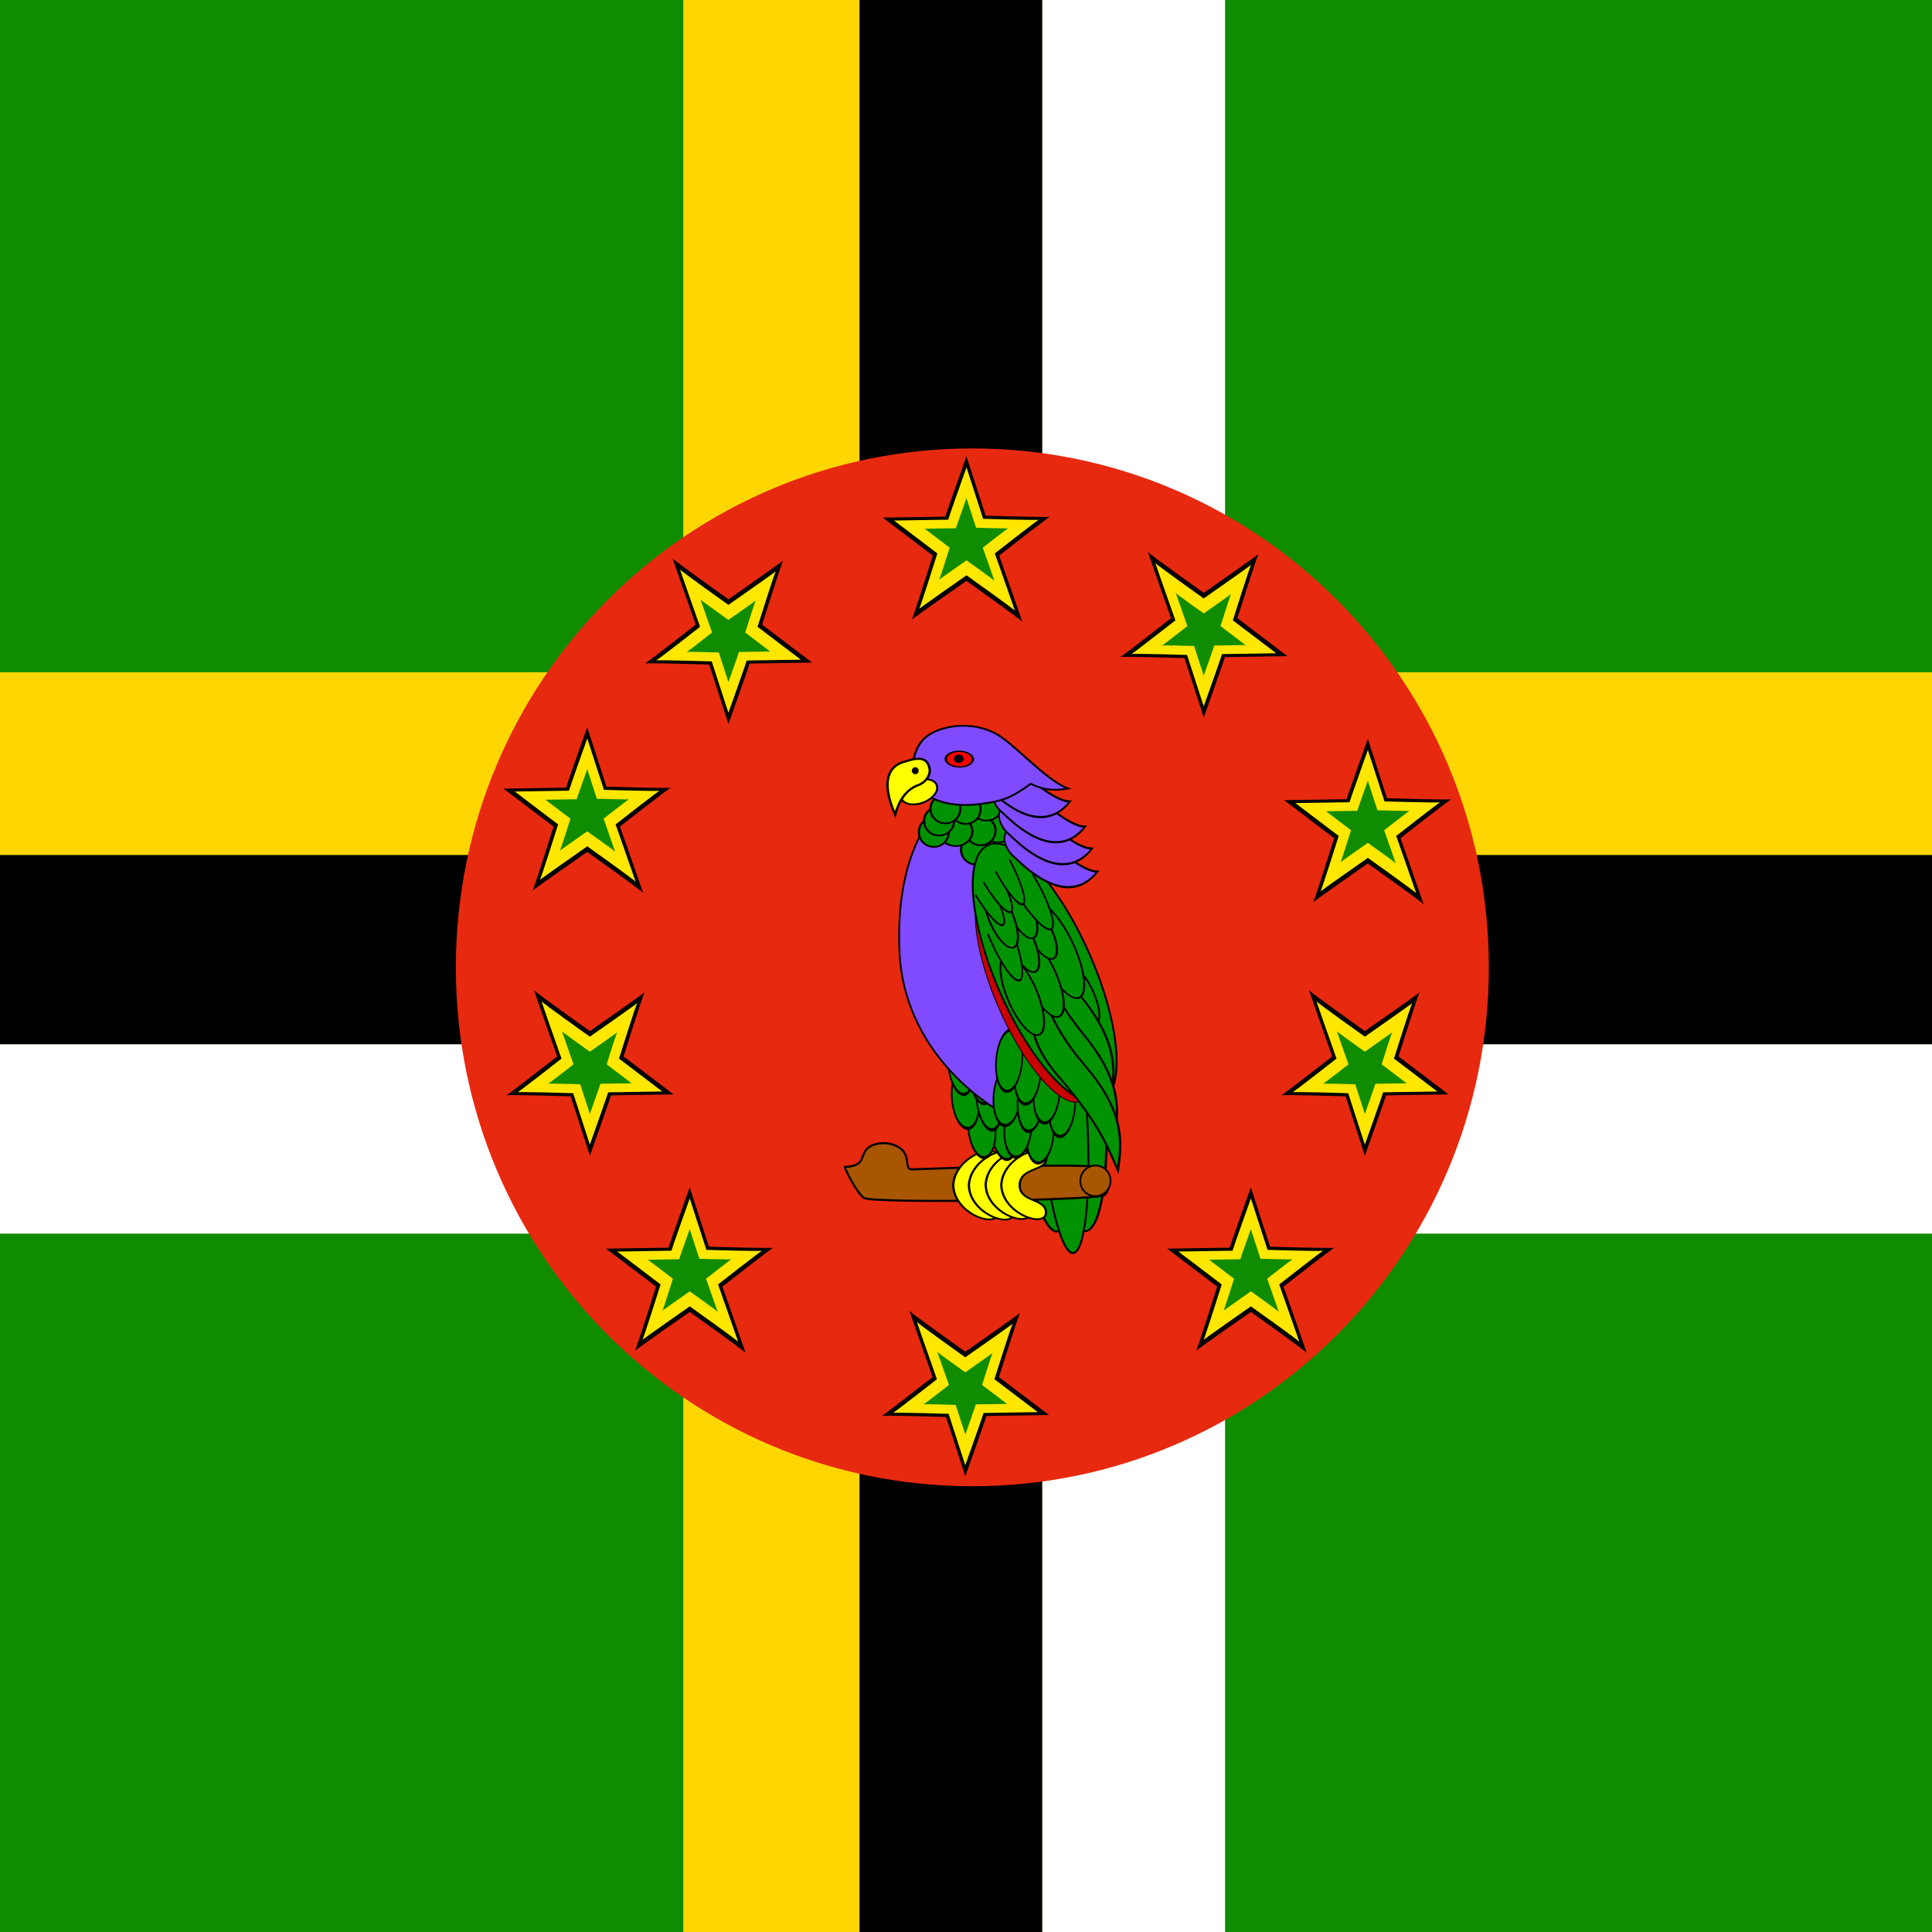
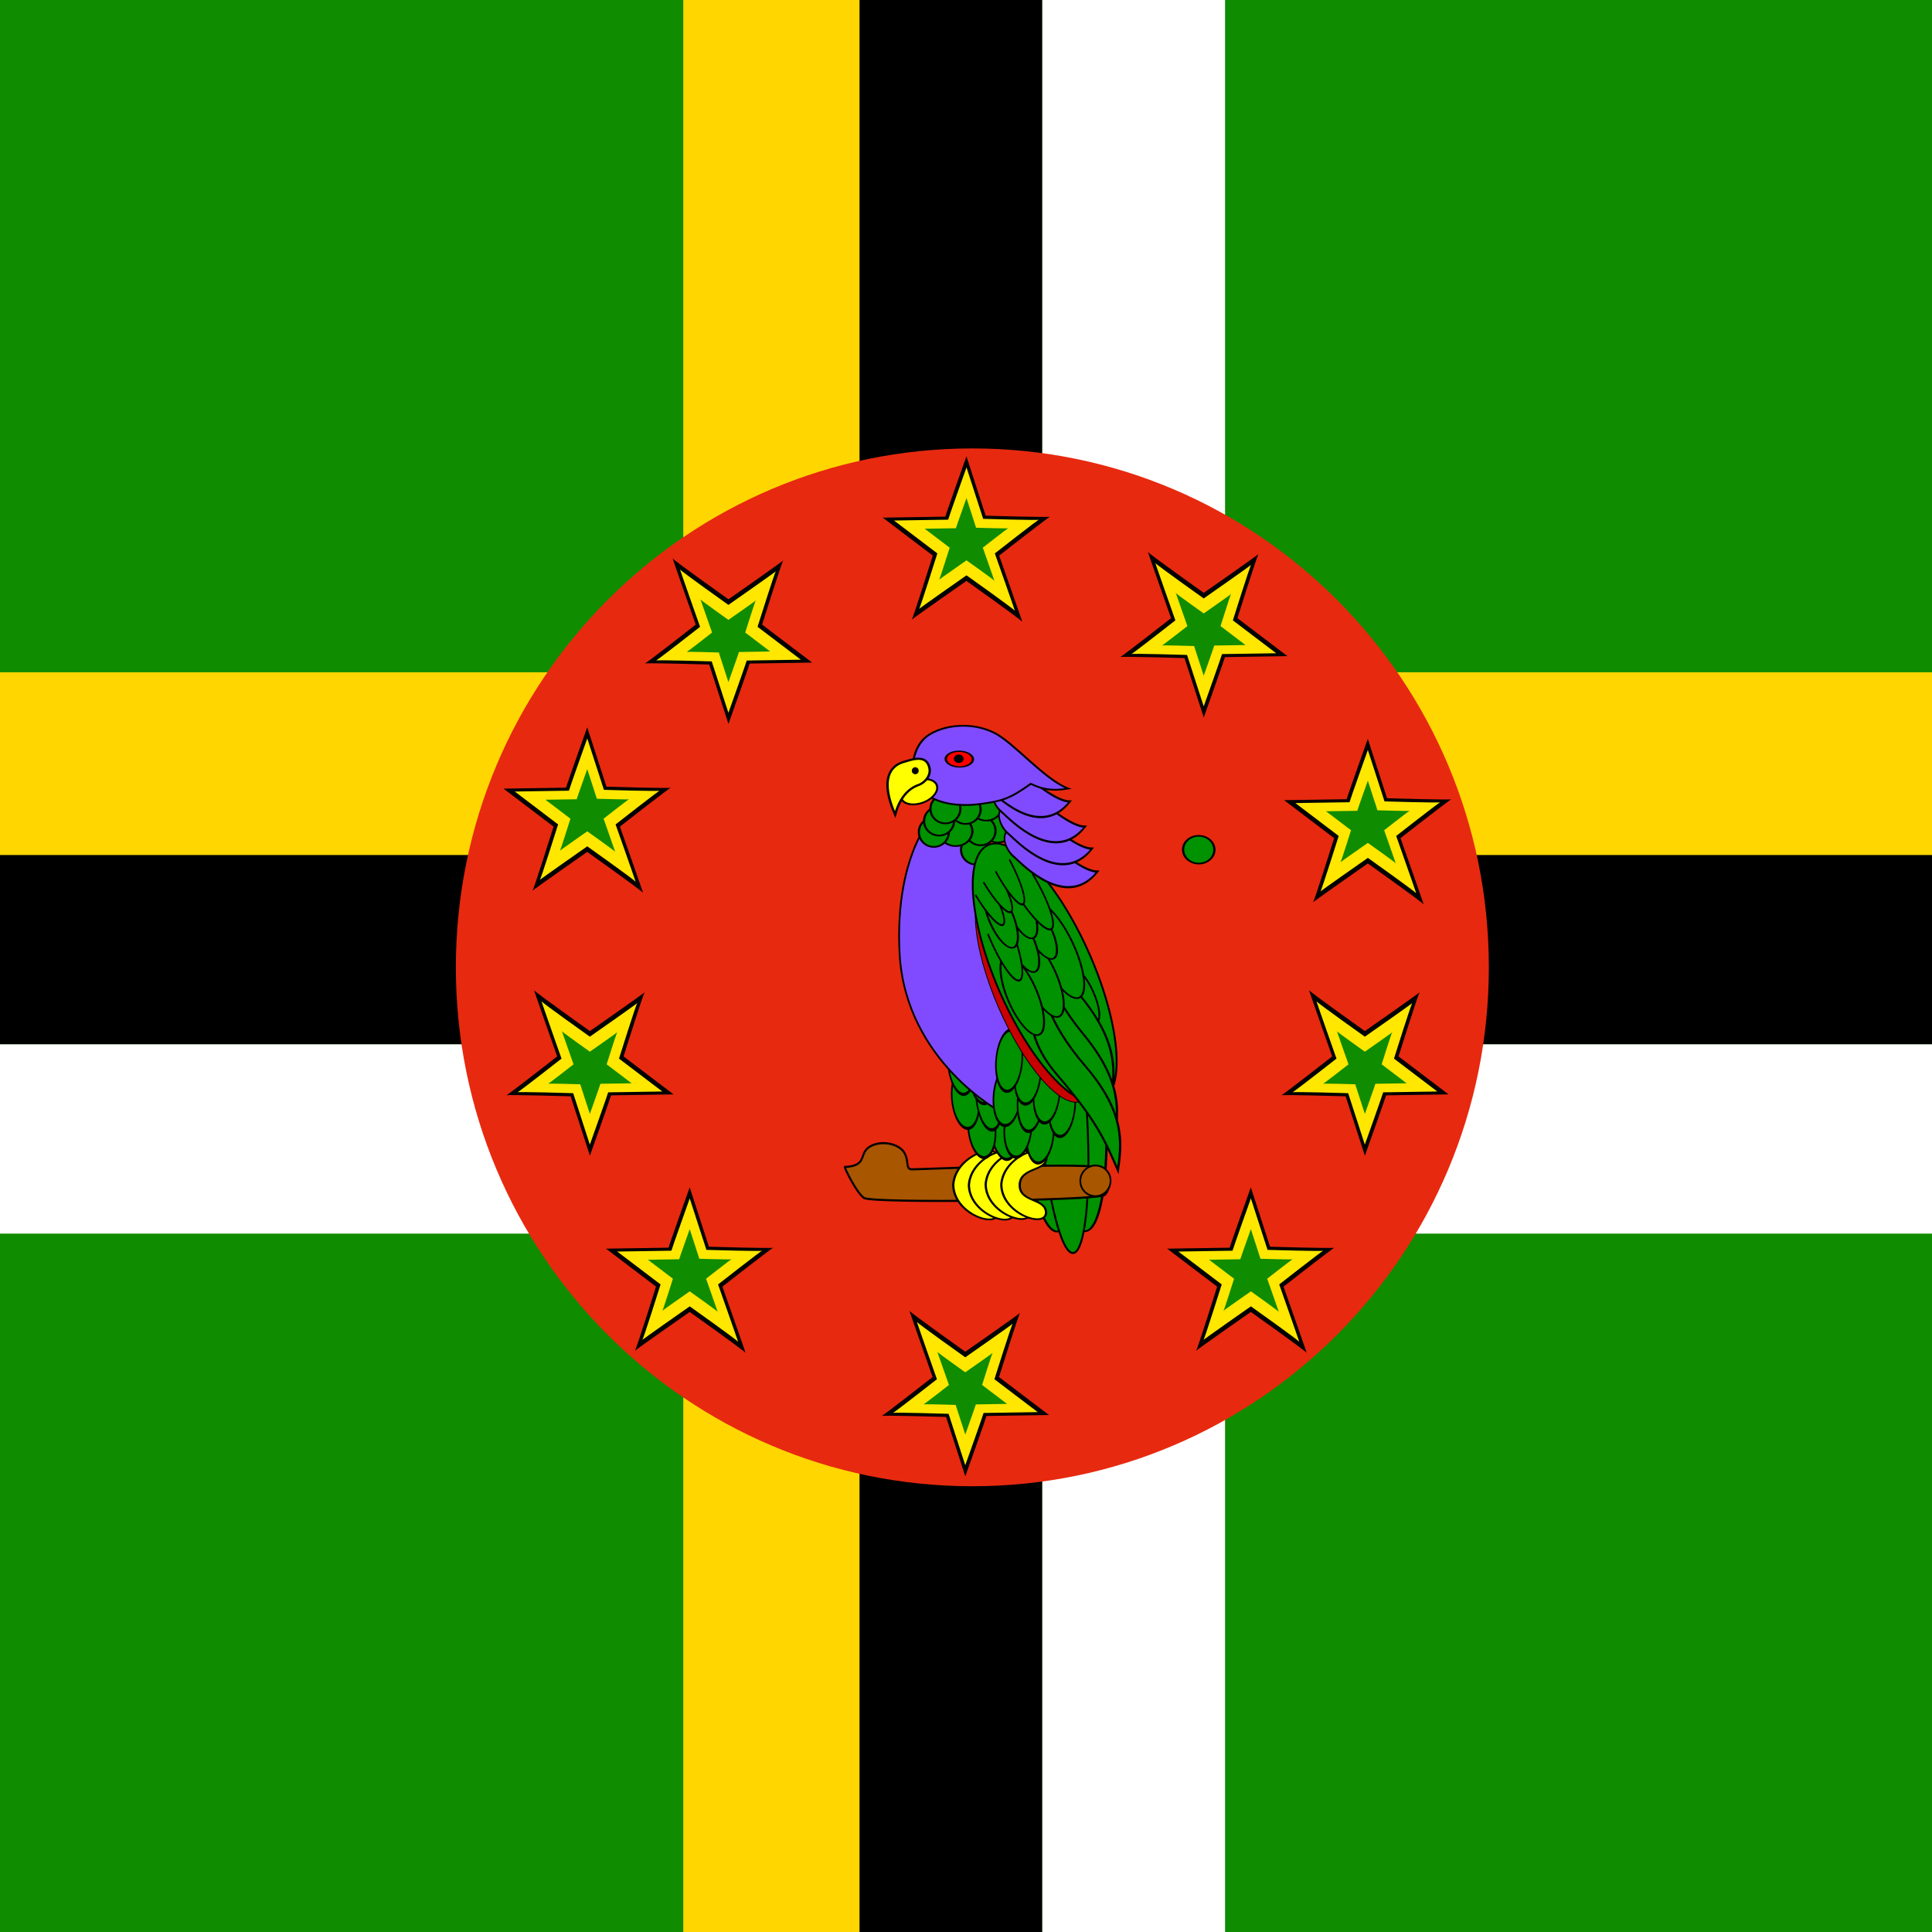
<svg xmlns="http://www.w3.org/2000/svg" height="512" width="512" version="1">
  <defs>
    <clipPath id="a">
      <path fill-opacity=".67" d="M0 0h512v512H0z" />
    </clipPath>
  </defs>
  <g fill-rule="evenodd" clip-path="url(#a)">
    <path fill="#108c00" d="M-258.27 0h1027.5v512h-1027.5z" />
    <path fill="#ffd600" d="M-260 178.16H772.6v50.162H-260z" />
    <path fill="#ffd600" d="M181.08 0h48.432v512H181.08z" />
    <path d="M227.78 0h48.432v512H227.78z" />
    <path d="M-260 226.59H772.6v50.162H-260z" />
    <path fill="#fff" d="M-260 276.76H772.6v50.162H-260z" />
    <path fill="#fff" d="M276.22 0h48.432v512H276.22z" />
    <rect transform="scale(-1)" ry="137.51" width="273.75" y="-393.87" x="-394.56" height="275.03" fill="#e72910" />
    <g stroke-width="1pt">
      <path d="M250.51 136.92c0-.258 5.61-15.997 5.61-15.997l5.098 15.74s17.08.515 17.08.257-13.51 10.32-13.51 10.32 6.373 18.062 6.118 17.546c-.255-.516-14.787-10.837-14.787-10.837s-14.787 10.32-14.532 10.32 5.608-17.03 5.608-17.03l-13.256-10.063 16.57-.258z" />
      <path d="M251.274 137.72c0-.224 4.857-13.855 4.857-13.855l4.417 13.63s14.794.448 14.794.225-11.7 8.938-11.7 8.938 5.52 15.643 5.298 15.196c-.22-.447-12.807-9.386-12.807-9.386s-12.805 8.94-12.584 8.94 4.857-14.75 4.857-14.75l-11.48-8.716 14.35-.223z" fill="#ffe700" />
      <path d="M253.328 139.987c0-.13 2.8-7.99 2.8-7.99l2.547 7.86s8.53.26 8.53.13-6.747 5.154-6.747 5.154 3.182 9.02 3.055 8.762c-.127-.257-7.384-5.41-7.384-5.41s-7.385 5.153-7.257 5.153 2.8-8.504 2.8-8.504l-6.62-5.025 8.275-.13z" fill="#108c00" />
    </g>
    <g stroke-width="1pt">
      <path d="M356.875 211.8c0-.258 5.608-15.997 5.608-15.997l5.1 15.74s17.08.515 17.08.257-13.512 10.32-13.512 10.32 6.375 18.062 6.12 17.546c-.255-.516-14.787-10.837-14.787-10.837s-14.786 10.32-14.53 10.32 5.607-17.03 5.607-17.03l-13.256-10.063 16.57-.258z" />
      <path d="M357.638 212.6c0-.224 4.857-13.855 4.857-13.855l4.416 13.63s14.795.448 14.795.225-11.702 8.938-11.702 8.938 5.52 15.643 5.3 15.196c-.222-.447-12.808-9.386-12.808-9.386s-12.806 8.94-12.585 8.94 4.857-14.75 4.857-14.75l-11.48-8.716 14.35-.223z" fill="#ffe700" />
      <path d="M359.692 214.867c0-.13 2.8-7.99 2.8-7.99l2.547 7.86s8.53.26 8.53.13-6.748 5.154-6.748 5.154 3.182 9.02 3.055 8.762c-.127-.257-7.384-5.41-7.384-5.41s-7.384 5.153-7.256 5.153 2.8-8.504 2.8-8.504l-6.62-5.025 8.275-.13z" fill="#108c00" />
    </g>
    <g stroke-width="1pt">
      <path d="M325.875 330.65c0-.258 5.608-15.997 5.608-15.997l5.1 15.74s17.08.515 17.08.257-13.512 10.32-13.512 10.32 6.375 18.062 6.12 17.546c-.255-.516-14.787-10.837-14.787-10.837S316.697 358 316.953 358s5.607-17.03 5.607-17.03l-13.256-10.063 16.57-.258z" />
      <path d="M326.638 331.45c0-.224 4.857-13.855 4.857-13.855l4.416 13.63s14.795.448 14.795.225-11.702 8.938-11.702 8.938 5.52 15.643 5.3 15.196c-.222-.447-12.808-9.386-12.808-9.386s-12.806 8.94-12.585 8.94 4.857-14.75 4.857-14.75l-11.48-8.716 14.35-.223z" fill="#ffe700" />
      <path d="M328.692 333.717c0-.13 2.8-7.99 2.8-7.99l2.547 7.86s8.53.26 8.53.13-6.748 5.154-6.748 5.154 3.182 9.02 3.055 8.762c-.127-.257-7.384-5.41-7.384-5.41s-7.384 5.153-7.256 5.153 2.8-8.504 2.8-8.504l-6.62-5.025 8.275-.13z" fill="#108c00" />
    </g>
    <g stroke-width="1pt">
      <path d="M177.167 330.65c0-.258 5.608-15.997 5.608-15.997l5.1 15.74s17.08.515 17.08.257-13.512 10.32-13.512 10.32 6.374 18.062 6.12 17.546c-.256-.516-14.788-10.837-14.788-10.837S167.99 358 168.245 358s5.607-17.03 5.607-17.03l-13.256-10.063 16.57-.258z" />
      <path d="M177.93 331.45c0-.224 4.857-13.855 4.857-13.855l4.416 13.63s14.794.448 14.794.225-11.702 8.938-11.702 8.938 5.52 15.643 5.3 15.196c-.222-.447-12.808-9.386-12.808-9.386s-12.806 8.94-12.585 8.94 4.857-14.75 4.857-14.75l-11.482-8.716 14.352-.223z" fill="#ffe700" />
      <path d="M179.984 333.717c0-.13 2.8-7.99 2.8-7.99l2.547 7.86s8.53.26 8.53.13-6.746 5.154-6.746 5.154 3.182 9.02 3.055 8.762c-.128-.257-7.385-5.41-7.385-5.41s-7.384 5.153-7.256 5.153 2.8-8.504 2.8-8.504l-6.62-5.025 8.274-.13z" fill="#108c00" />
    </g>
    <g stroke-width="1pt">
      <path d="M150.01 208.74c0-.258 5.608-15.997 5.608-15.997l5.1 15.74s17.08.515 17.08.257-13.512 10.32-13.512 10.32 6.374 18.062 6.12 17.546c-.256-.516-14.788-10.837-14.788-10.837s-14.786 10.32-14.53 10.32 5.607-17.03 5.607-17.03l-13.256-10.063 16.57-.258z" />
      <path d="M150.773 209.54c0-.224 4.857-13.855 4.857-13.855l4.416 13.63s14.794.448 14.794.225-11.702 8.938-11.702 8.938 5.52 15.643 5.3 15.196c-.222-.447-12.808-9.386-12.808-9.386s-12.806 8.94-12.585 8.94 4.857-14.75 4.857-14.75l-11.48-8.716 14.35-.223z" fill="#ffe700" />
      <path d="M152.827 211.807c0-.13 2.8-7.99 2.8-7.99l2.547 7.86s8.53.26 8.53.13-6.747 5.154-6.747 5.154 3.182 9.02 3.055 8.762c-.127-.257-7.384-5.41-7.384-5.41s-7.384 5.153-7.256 5.153 2.8-8.504 2.8-8.504l-6.62-5.025 8.275-.13z" fill="#108c00" />
    </g>
    <g stroke-width="1pt">
      <path d="M324.615 174.14c0 .258-5.608 15.997-5.608 15.997l-5.1-15.74s-17.08-.515-17.08-.257 13.512-10.32 13.512-10.32-6.375-18.062-6.12-17.546c.255.516 14.787 10.837 14.787 10.837s14.786-10.32 14.53-10.32-5.607 17.03-5.607 17.03l13.256 10.063-16.57.258z" />
      <path d="M323.852 173.34c0 .224-4.857 13.855-4.857 13.855l-4.416-13.63s-14.795-.448-14.795-.225 11.702-8.938 11.702-8.938-5.52-15.643-5.3-15.196c.222.447 12.808 9.386 12.808 9.386s12.806-8.94 12.585-8.94-4.857 14.75-4.857 14.75l11.48 8.716-14.35.223z" fill="#ffe700" />
      <path d="M321.798 171.073c0 .13-2.8 7.99-2.8 7.99l-2.547-7.86s-8.53-.26-8.53-.13 6.748-5.154 6.748-5.154-3.182-9.02-3.055-8.762c.127.257 7.384 5.41 7.384 5.41s7.384-5.153 7.256-5.153-2.8 8.504-2.8 8.504l6.62 5.025-8.275.13z" fill="#108c00" />
    </g>
    <g stroke-width="1pt">
      <path d="M367.315 290.28c0 .258-5.608 15.997-5.608 15.997l-5.1-15.74s-17.08-.515-17.08-.257 13.512-10.32 13.512-10.32-6.375-18.062-6.12-17.546c.255.516 14.787 10.837 14.787 10.837s14.786-10.32 14.53-10.32-5.607 17.03-5.607 17.03l13.256 10.063-16.57.258z" />
      <path d="M366.552 289.48c0 .224-4.857 13.855-4.857 13.855l-4.416-13.63s-14.795-.448-14.795-.225 11.702-8.938 11.702-8.938-5.52-15.643-5.3-15.196c.222.447 12.808 9.386 12.808 9.386s12.806-8.94 12.585-8.94-4.857 14.75-4.857 14.75l11.48 8.716-14.35.223z" fill="#ffe700" />
      <path d="M364.498 287.213c0 .13-2.8 7.99-2.8 7.99l-2.547-7.86s-8.53-.26-8.53-.13 6.748-5.154 6.748-5.154-3.182-9.02-3.055-8.762c.127.257 7.384 5.41 7.384 5.41s7.384-5.153 7.256-5.153-2.8 8.504-2.8 8.504l6.62 5.025-8.275.13z" fill="#108c00" />
    </g>
    <g stroke-width="1pt">
      <path d="M261.425 375.25c0 .258-5.608 15.997-5.608 15.997l-5.1-15.74s-17.08-.515-17.08-.257 13.512-10.32 13.512-10.32-6.375-18.062-6.12-17.546c.255.516 14.787 10.837 14.787 10.837s14.786-10.32 14.53-10.32-5.607 17.03-5.607 17.03l13.256 10.063-16.57.258z" />
      <path d="M260.662 374.45c0 .224-4.857 13.855-4.857 13.855l-4.416-13.63s-14.795-.448-14.795-.225 11.702-8.938 11.702-8.938-5.52-15.643-5.3-15.196c.222.447 12.808 9.386 12.808 9.386s12.806-8.94 12.585-8.94-4.857 14.75-4.857 14.75l11.48 8.716-14.35.223z" fill="#ffe700" />
      <path d="M258.608 372.183c0 .13-2.8 7.99-2.8 7.99l-2.547-7.86s-8.53-.26-8.53-.13 6.748-5.154 6.748-5.154-3.182-9.02-3.055-8.762c.127.257 7.384 5.41 7.384 5.41s7.384-5.153 7.256-5.153-2.8 8.504-2.8 8.504l6.62 5.025-8.275.13z" fill="#108c00" />
    </g>
    <g stroke-width="1pt">
      <path d="M161.935 290.28c0 .258-5.608 15.997-5.608 15.997l-5.1-15.74s-17.08-.515-17.08-.257 13.512-10.32 13.512-10.32-6.375-18.062-6.12-17.546c.255.516 14.787 10.837 14.787 10.837s14.786-10.32 14.53-10.32-5.607 17.03-5.607 17.03l13.256 10.063-16.57.258z" />
      <path d="M161.172 289.48c0 .224-4.857 13.855-4.857 13.855l-4.416-13.63s-14.795-.448-14.795-.225 11.702-8.938 11.702-8.938-5.52-15.643-5.3-15.196c.222.447 12.808 9.386 12.808 9.386s12.806-8.94 12.585-8.94-4.857 14.75-4.857 14.75l11.48 8.716-14.35.223z" fill="#ffe700" />
      <path d="M159.118 287.213c0 .13-2.8 7.99-2.8 7.99l-2.547-7.86s-8.53-.26-8.53-.13 6.748-5.154 6.748-5.154-3.182-9.02-3.055-8.762c.127.257 7.384 5.41 7.384 5.41s7.384-5.153 7.256-5.153-2.8 8.504-2.8 8.504l6.62 5.025-8.275.13z" fill="#108c00" />
    </g>
    <g stroke-width="1pt">
      <path d="M198.655 175.85c0 .258-5.608 15.997-5.608 15.997l-5.1-15.74s-17.08-.515-17.08-.257 13.512-10.32 13.512-10.32-6.375-18.062-6.12-17.546c.255.516 14.787 10.837 14.787 10.837s14.786-10.32 14.53-10.32-5.607 17.03-5.607 17.03l13.256 10.063-16.57.258z" />
      <path d="M197.892 175.05c0 .224-4.857 13.855-4.857 13.855l-4.416-13.63s-14.795-.448-14.795-.225 11.702-8.938 11.702-8.938-5.52-15.643-5.3-15.196c.222.447 12.808 9.386 12.808 9.386s12.806-8.94 12.585-8.94-4.857 14.75-4.857 14.75l11.48 8.716-14.35.223z" fill="#ffe700" />
      <path d="M195.838 172.783c0 .13-2.8 7.99-2.8 7.99l-2.547-7.86s-8.53-.26-8.53-.13 6.748-5.154 6.748-5.154-3.182-9.02-3.055-8.762c.127.257 7.384 5.41 7.384 5.41s7.384-5.153 7.256-5.153-2.8 8.504-2.8 8.504l6.62 5.025-8.275.13z" fill="#108c00" />
    </g>
    <g transform="translate(-250.6 359.43) scale(1.036)">
      <g transform="matrix(.164 -.016 .012 .184 429.84 -215.63)" stroke="#000" stroke-width="2.5" fill="#009200">
        <ellipse rx="30.805" ry="189.82" transform="matrix(1.405 -.006 .008 1 -534.29 263.72)" cy="586.13" cx="680.21" />
        <ellipse rx="30.805" ry="189.82" transform="matrix(1.486 -.006 .01 1 -547.22 267.05)" cy="586.13" cx="680.21" />
        <ellipse rx="30.805" ry="189.82" transform="matrix(1.19 -.006 .007 1.105 -364.93 214.1)" cy="586.13" cx="680.21" />
      </g>
      <g stroke="#000" transform="translate(72.865 -9.797)">
        <path d="M238.34 971.79c29.972-1.665 16.65-16.652 31.637-24.977 14.986-8.326 36.633-3.33 43.293 6.66 6.66 9.99 1.666 19.982 9.99 19.982 8.327 0 234.56-12.675 242.88-4.35 8.327 8.326 9.992 24.978 1.666 31.635-8.325 6.66-294.5 14.34-304.49 7.68-9.99-6.66-24.977-34.965-24.977-36.63z" transform="matrix(.202 .003 -.004 .214 340.86 -247.31)" stroke-width="2.505" fill="#a95600" />
        <path d="M529.59 405.46c0 39.983 45.562 27.88 46.81 61.25-.724 35.407-76.706 3.466-78.635-61.25 1.93-64.716 75.107-97.93 76.705-61.01 1.246 30.685-44.88 21.027-44.88 61.01z" transform="matrix(.148 .002 -.003 .115 340.42 -81.69)" stroke-width="3.853" fill="#ff0" />
        <path d="M529.59 405.46c0 39.983 45.562 27.88 46.81 61.25-.724 35.407-76.706 3.466-78.635-61.25 1.93-64.716 75.107-97.93 76.705-61.01 1.246 30.685-44.88 21.027-44.88 61.01z" transform="matrix(.148 .002 -.003 .115 344.42 -81.638)" stroke-width="3.853" fill="#ff0" />
        <path d="M529.59 405.46c0 39.983 45.562 27.88 46.81 61.25-.724 35.407-76.706 3.466-78.635-61.25 1.93-64.716 75.107-97.93 76.705-61.01 1.246 30.685-44.88 21.027-44.88 61.01z" transform="matrix(.148 .002 -.003 .115 348.71 -81.8)" stroke-width="3.853" fill="#ff0" />
        <path d="M529.59 405.46c0 39.983 45.562 27.88 46.81 61.25-.724 35.407-76.706 3.466-78.635-61.25 1.93-64.716 75.107-97.93 76.705-61.01 1.246 30.685-44.88 21.027-44.88 61.01z" transform="matrix(.148 .002 -.003 .115 352.71 -81.747)" stroke-width="3.853" fill="#ff0" />
        <ellipse rx="3.534" ry="3.403" transform="matrix(1.095 .016 -.024 1.154 -75.57 4.678)" cy="-41.086" cx="478.38" stroke-width=".399" fill="#a95600" />
      </g>
      <g transform="rotate(-5.8 688.37 -625.218)" stroke="#000" stroke-width="2.5" fill="#009200">
        <ellipse rx="20.814" ry="24.144" transform="matrix(.166 -.008 .002 .315 369.8 -361.65)" cy="905" cx="427.11" />
        <ellipse rx="20.814" ry="24.144" transform="matrix(.166 -.008 .002 .315 364.04 -362.7)" cy="905" cx="427.11" />
        <ellipse rx="20.814" ry="24.144" transform="matrix(.166 -.008 .002 .315 360.64 -370.55)" cy="905" cx="427.11" />
        <ellipse rx="20.814" ry="24.144" transform="matrix(.16 -.01 .002 .348 369.3 -399.35)" cy="905" cx="427.11" />
        <ellipse rx="20.814" ry="24.144" transform="matrix(.16 -.008 .002 .326 377.41 -379.07)" cy="905" cx="427.11" />
        <ellipse rx="20.814" ry="24.144" transform="matrix(.16 -.008 .002 .326 373.22 -382.21)" cy="905" cx="427.11" />
        <ellipse rx="20.814" ry="24.144" transform="matrix(.16 -.008 .002 .326 367.99 -386.66)" cy="905" cx="427.11" />
        <ellipse rx="20.814" ry="24.144" transform="matrix(.16 -.008 .002 .326 363.01 -389.54)" cy="905" cx="427.11" />
      </g>
      <path d="M173.17 346.35s-54.198 64.893-21.252 208.82c33.958 144.59 178.96 189.78 178.96 189.78s26.496-47.423 1.726-164.04c-39.96-169.85-116.14-234.56-116.14-234.56H173.17z" transform="matrix(.177 .032 -.03 .182 461.79 -208.61)" stroke="#000" stroke-width="2.5" fill="#804bff" />
      <g transform="rotate(4.47 180.984 769.886)" stroke="#000" stroke-width="2.5" fill="#009200">
        <ellipse rx="20.814" ry="24.144" transform="matrix(.166 -.008 .002 .315 369.8 -361.65)" cy="905" cx="427.11" />
        <ellipse rx="20.814" ry="24.144" transform="matrix(.166 -.008 .002 .315 364.04 -362.7)" cy="905" cx="427.11" />
        <ellipse rx="20.814" ry="24.144" transform="matrix(.166 -.008 .002 .315 360.64 -370.55)" cy="905" cx="427.11" />
        <ellipse rx="20.814" ry="24.144" transform="matrix(.16 -.01 .002 .348 369.3 -399.35)" cy="905" cx="427.11" />
        <ellipse rx="20.814" ry="24.144" transform="matrix(.16 -.008 .002 .326 377.41 -379.07)" cy="905" cx="427.11" />
        <ellipse rx="20.814" ry="24.144" transform="matrix(.16 -.008 .002 .326 373.22 -382.21)" cy="905" cx="427.11" />
        <ellipse rx="20.814" ry="24.144" transform="matrix(.16 -.008 .002 .326 367.99 -386.66)" cy="905" cx="427.11" />
        <ellipse rx="20.814" ry="24.144" transform="matrix(.16 -.008 .002 .326 363.01 -389.54)" cy="905" cx="427.11" />
      </g>
      <ellipse rx="58.28" ry="186.49" stroke="#000" transform="matrix(.157 -.06 .064 .148 369.61 -145.05)" cy="606.11" cx="624.42" stroke-width="1pt" fill="#c90000" />
      <g stroke="#000" fill="#009200" transform="rotate(1.025 242.403 -1957.802)">
        <ellipse rx="10.823" ry="12.905" transform="matrix(.395 0 0 .293 445.07 -230.53)" cy="356.75" cx="218.13" stroke-width="1.464" />
        <ellipse rx="10.823" ry="12.905" transform="matrix(.354 0 0 .293 457.17 -235.92)" cy="356.75" cx="218.13" stroke-width="1.546" />
        <ellipse rx="10.823" ry="12.905" transform="matrix(.354 0 0 .293 452 -235.92)" cy="356.75" cx="218.13" stroke-width="1.546" />
-         <ellipse rx="10.823" ry="12.905" transform="matrix(.37 0 0 .275 449.48 -233.46)" cy="356.75" cx="218.13" stroke-width="1.56" />
+         <ellipse rx="10.823" ry="12.905" transform="matrix(.37 0 0 .275 500.48 -233.46)" cy="356.75" cx="218.13" stroke-width="1.56" />
        <ellipse rx="10.823" ry="12.905" transform="matrix(.37 0 0 .275 448.95 -237.93)" cy="356.75" cx="218.13" stroke-width="1.56" />
        <ellipse rx="10.823" ry="12.905" transform="matrix(.354 0 0 .293 447.01 -238.85)" cy="356.75" cx="218.13" stroke-width="1.546" />
        <ellipse rx="10.823" ry="12.905" transform="matrix(.354 0 0 .287 448.08 -241.58)" cy="356.75" cx="218.13" stroke-width="1.562" />
        <ellipse rx="10.823" ry="12.905" transform="matrix(.395 0 0 .293 432.77 -243.48)" cy="356.75" cx="218.13" stroke-width="1.464" />
        <ellipse rx="10.823" ry="12.905" transform="matrix(.37 0 0 .275 445.92 -243.48)" cy="356.75" cx="218.13" stroke-width="1.56" />
        <ellipse rx="10.823" ry="12.905" transform="matrix(.354 0 0 .287 444.16 -246.97)" cy="356.75" cx="218.13" stroke-width="1.562" />
        <ellipse rx="10.823" ry="12.905" transform="matrix(.354 0 0 .293 436.14 -243.17)" cy="356.75" cx="218.13" stroke-width="1.546" />
        <ellipse rx="10.823" ry="12.905" transform="matrix(.354 0 0 .287 437.42 -243.88)" cy="356.75" cx="218.13" stroke-width="1.562" />
        <ellipse rx="10.823" ry="12.905" transform="matrix(.354 0 0 .287 438.99 -247.02)" cy="356.75" cx="218.13" stroke-width="1.562" />
      </g>
      <g stroke="#000" fill="#009200" transform="matrix(.18 -.005 .004 .185 420.99 -216.8)">
        <ellipse rx="67.438" ry="205.64" transform="matrix(.976 -.308 .363 .874 -245.81 324.4)" cy="564.48" cx="528.68" stroke-width="2.545" />
        <ellipse rx="13.321" ry="40.796" transform="rotate(-23.382 630.518 660.85)" cy="646.07" cx="528.68" stroke-width="2.5" />
        <path d="M139.87 643.99c0 57.677-18.755 86.17-34.55 110.32 7.516-32.47 12.904-52.637 12.904-110.31 0-57.677 29.58-85.337 40.38-101.99-4.187 16.652-18.734 44.312-18.734 101.99z" transform="matrix(1.883 -.456 .953 1.182 -352.26 -10.02)" stroke-width="1.533" />
        <path d="M139.87 643.99c0 57.677-18.755 86.17-34.55 110.32 7.516-32.47 12.904-52.637 12.904-110.31 0-57.677 29.58-85.337 40.38-101.99-4.187 16.652-18.734 44.312-18.734 101.99z" transform="matrix(1.883 -.456 .953 1.182 -348.42 44.058)" stroke-width="1.533" />
        <path d="M139.87 643.99c0 57.677-18.755 86.17-34.55 110.32 7.516-32.47 12.904-52.637 12.904-110.31 0-57.677 29.58-85.337 40.38-101.99-4.187 16.652-18.734 44.312-18.734 101.99z" transform="matrix(1.873 -.495 .978 1.162 -361.92 105.78)" stroke-width="1.533" />
        <ellipse rx="13.321" ry="40.796" transform="matrix(1.81 -.4 .7 1.635 -915.63 -221.01)" cy="646.07" cx="528.68" stroke-width="1.389" />
        <ellipse rx="13.321" ry="40.796" transform="matrix(1.626 -.23 .542 1.353 -739.49 -91.775)" cy="646.07" cx="528.68" stroke-width="1.64" />
        <ellipse rx="13.321" ry="40.796" transform="matrix(1.63 -.197 .513 1.363 -750.62 -91.826)" cy="646.07" cx="528.68" stroke-width="1.64" />
        <ellipse rx="13.321" ry="40.796" transform="matrix(1.314 -.2 .47 1.01 -531.06 47.568)" cy="646.07" cx="528.68" stroke-width="2.097" />
        <ellipse rx="13.321" ry="40.796" transform="matrix(1.326 -.13 .403 1.033 -517.87 12.21)" cy="646.07" cx="528.68" stroke-width="2.097" />
        <path d="M145.7 569.47c0 34.006-6.712 61.61-14.985 61.61-8.272 0-14.986-27.604-14.986-61.61" transform="matrix(1.025 -.493 .464 1.177 12.767 -14.52)" stroke-width="2.086" />
        <ellipse rx="13.321" ry="40.796" transform="matrix(1.326 -.13 .403 1.033 -519.53 -34.412)" cy="646.07" cx="528.68" stroke-width="2.097" />
        <ellipse rx="13.321" ry="40.796" transform="matrix(1.33 -.105 .38 1.04 -533.98 -40.12)" cy="646.07" cx="528.68" stroke-width="2.097" />
        <path d="M145.7 569.47c0 34.006-6.712 61.61-14.985 61.61-8.272 0-14.986-27.604-14.986-61.61" transform="matrix(.672 -.472 .46 .8 39.486 143.28)" stroke-width="2.88" />
        <path d="M145.7 569.47c0 34.006-6.712 61.61-14.985 61.61-8.272 0-14.986-27.604-14.986-61.61" transform="matrix(.672 -.472 .46 .8 51.142 125.79)" stroke-width="2.88" />
        <path d="M145.7 569.47c0 34.006-6.712 61.61-14.985 61.61-8.272 0-14.986-27.604-14.986-61.61" transform="matrix(.937 -.645 .64 1.092 -40.198 -10.744)" stroke-width="2.086" />
        <path d="M145.7 569.47c0 34.006-6.712 61.61-14.985 61.61-8.272 0-14.986-27.604-14.986-61.61" transform="matrix(.672 -.52 .46 .88 68.626 71.18)" stroke-width="2.742" />
      </g>
      <g stroke="#000" stroke-width="2.5" fill="#804bff">
        <path d="M276.27 345.41c-12.278 9.174.41 25.144 12.022 30.68 13.06 7.67 86.603 58.184 136.32 11.998-40.795.833-118.66-63.183-148.34-42.678z" transform="matrix(.156 .007 -.004 .225 457.948 -214.274)" />
        <path d="M276.27 345.41c-12.278 9.174.41 25.144 12.022 30.68 13.06 7.67 86.603 58.184 136.32 11.998-40.795.833-118.66-63.183-148.34-42.678z" transform="matrix(.156 .007 -.004 .225 456.55 -220.15)" />
        <path d="M276.27 345.41c-12.278 9.174.41 25.144 12.022 30.68 13.06 7.67 86.603 58.184 136.32 11.998-40.795.833-118.66-63.183-148.34-42.678z" transform="matrix(.156 .007 -.004 .225 454.775 -225.77)" />
        <path d="M276.27 345.41c-12.278 9.174.41 25.144 12.022 30.68 13.06 7.67 86.603 58.184 136.32 11.998-40.795.833-118.66-63.183-148.34-42.678z" transform="matrix(.156 .007 -.004 .225 450.905 -232.203)" />
      </g>
      <g transform="rotate(1.025 -589.593 681.628)">
        <path d="M211.17 247.3c21.773-12.065 56.618-9.75 79.734 11.165 19.36 16.943 45.307 75.194 70.322 92.834-20.227.018-31.298-5.77-42.24-15.18-28.768 15.44-38.128 16.723-63.89 15.63-35.882-1.333-62.46-17.653-68.18-40.603-6.165-21.804 4.926-52.498 24.254-63.847z" transform="matrix(.21 -.04 .047 .18 407.8 -213.64)" stroke="#000" stroke-width="2.5" fill="#804bff" />
        <ellipse rx="14.154" ry="14.986" stroke="#000" transform="matrix(.245 0 0 .134 401.82 -215.18)" cy="323.04" cx="287.23" stroke-width="2.5" fill="red" />
        <ellipse rx="23.254" ry="15.895" stroke="#000" transform="matrix(.194 -.076 .068 .173 398.66 -208.06)" cy="348.26" cx="204.58" stroke-width="2.5" fill="#ff0" />
        <ellipse rx="5.828" ry="5.828" transform="matrix(.214 0 0 .185 411.29 -233.74)" cy="333.86" cx="283.9" />
        <path d="M516.8 260.29c4.425 18.107-6.674 43.083-33.133 52.61-26.775 13.172-46.08 41.83-55.64 88.016-47.245-103.27-23.108-148.28 20.6-160.35 37.376-14.363 60.42-13.37 68.173 19.72z" transform="matrix(.092 0 -.003 .085 417.85 -191.49)" stroke="#000" stroke-width="6.56" fill="#ff0" />
        <ellipse rx="4.71" ry="4.71" transform="matrix(.187 -.013 .014 .19 418.69 -234.98)" cy="362.39" cx="198.98" />
      </g>
    </g>
  </g>
</svg>
